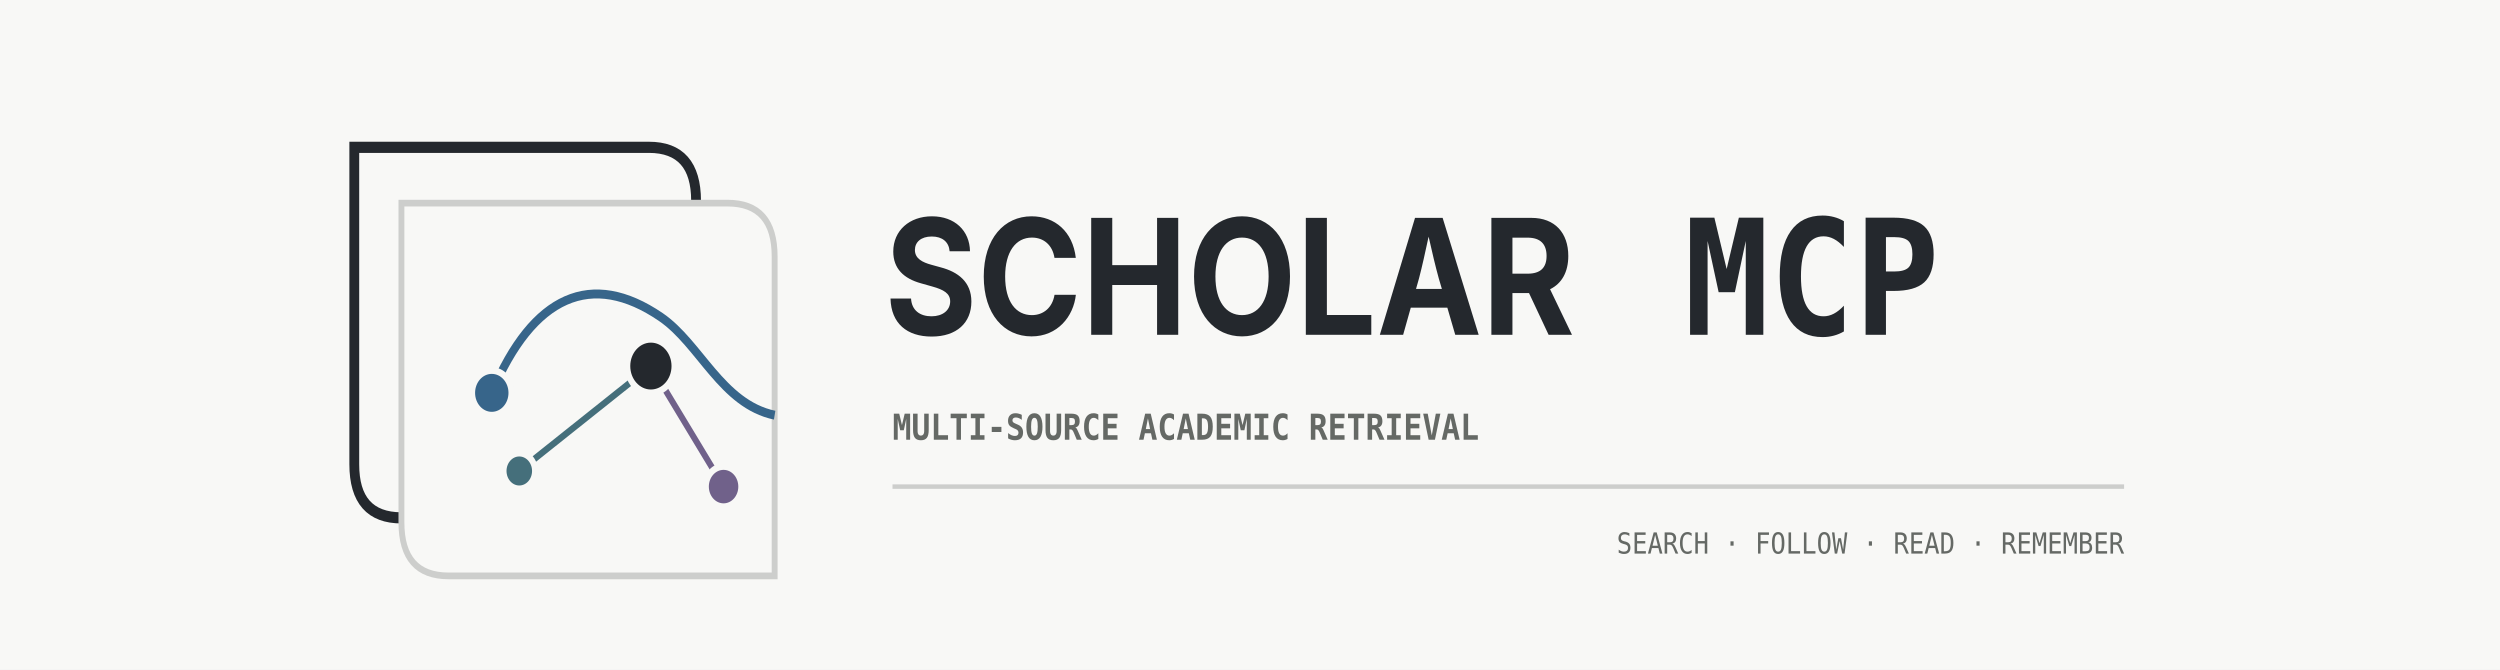
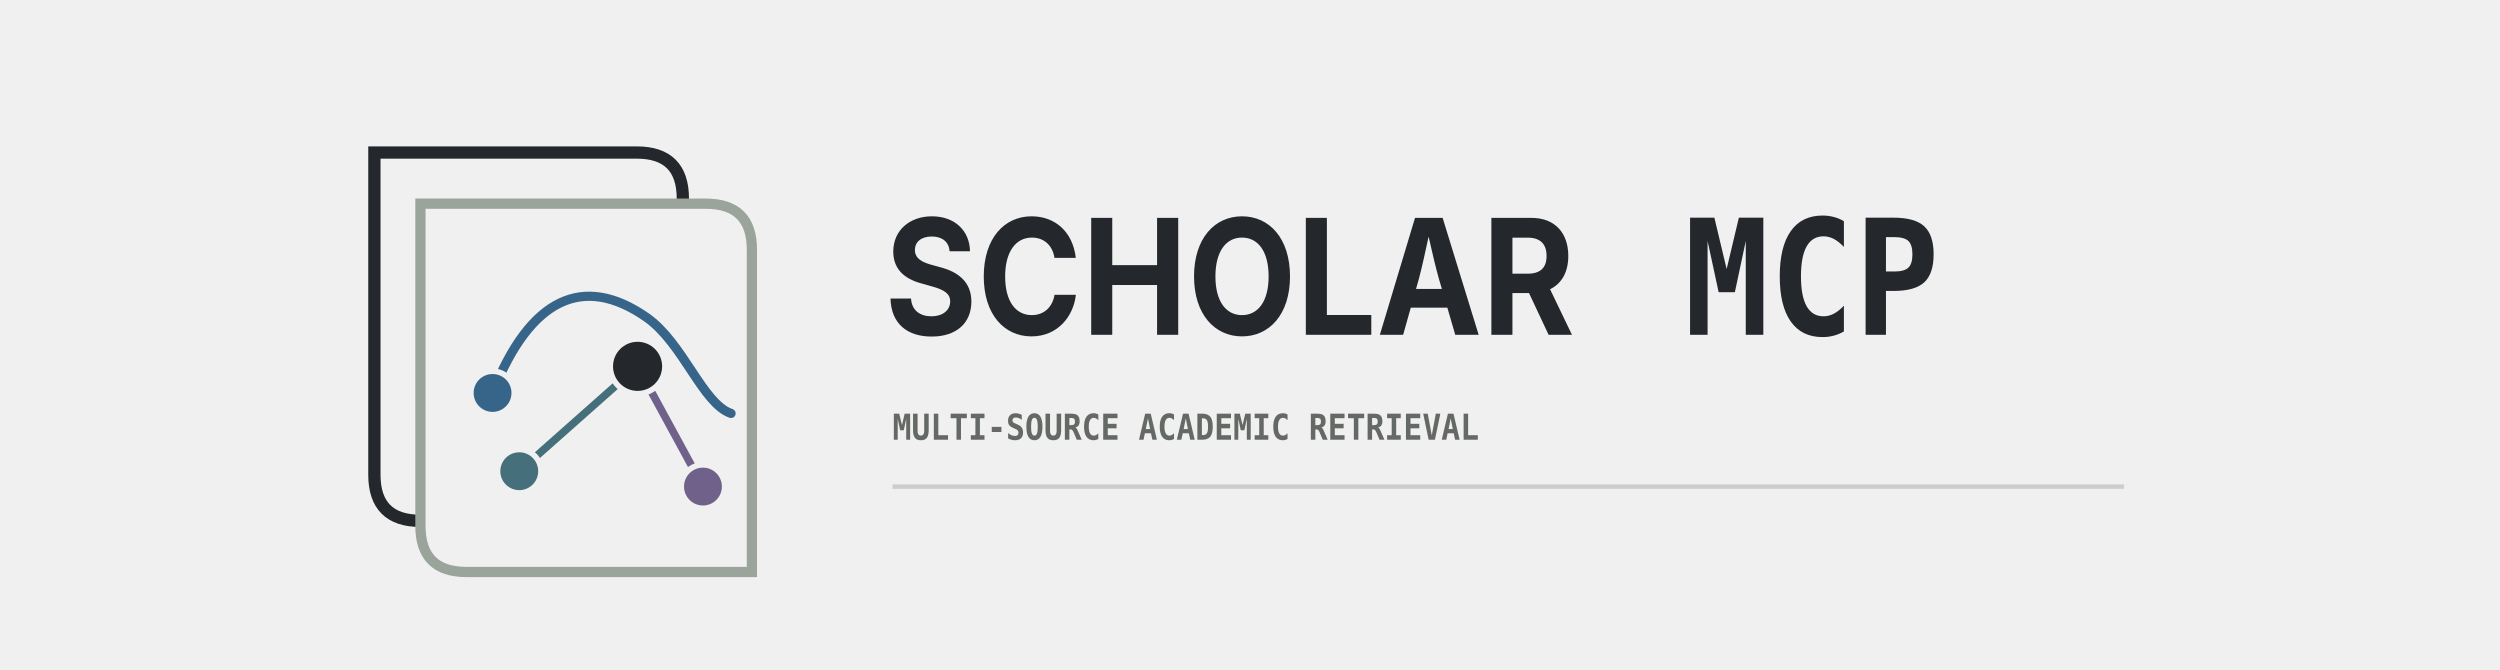
<svg xmlns="http://www.w3.org/2000/svg" width="1120" height="300" viewBox="0 0 1120 300" role="img" aria-label="Scholar MCP">
-   <rect width="100%" height="100%" fill="#F8F8F6" />
+   <svg x="140" y="50" width="220" height="220" viewBox="0 0 96 96">
+     <defs>
+       <mask id="l-behind" maskUnits="userSpaceOnUse" x="0" y="0" width="96" height="96">
+         <rect width="96" height="96" fill="#fff" />
+         <path d="M21.1 18H76.9Q85.9 18 85.9 27V90H30.1Q21.1 90 21.1 81Z" fill="#000" />
+       </mask>
+       <mask id="l-gaps" maskUnits="userSpaceOnUse" x="0" y="0" width="96" height="96">
+         <rect width="96" height="96" fill="#fff" />
+         <g fill="#000">
+           <circle cx="35.2" cy="55" r="4.8" />
+           <circle cx="40.42" cy="70.3" r="4.8" />
+           <circle cx="63.55" cy="49.8" r="5.9" />
+           <circle cx="76.33" cy="73.3" r="4.8" />
+         </g>
+       </mask>
+     </defs>
+     <path d="M12.1 8H63.4Q72.4 8 72.4 17V80H21.1Q12.1 80 12.1 71Z" fill="none" stroke="#24282D" stroke-width="2.4" mask="url(#l-behind)" />
+     <path d="M21.1 18H76.9Q85.9 18 85.9 27V90H30.1Q21.1 90 21.1 81Z" fill="none" stroke="#9AA49B" stroke-width="2" />
+     <g fill="none" stroke-linecap="round" mask="url(#l-gaps)">
+       <path d="M35.2 55C42.58 36.3 53.02 31.7 65.26 40.2C72.46 45.2 76.24 57.1 81.82 59" stroke="#37658A" stroke-width="1.8" />
+       <path d="M40.42 70.3L63.55 49.8" stroke="#456F7B" stroke-width="1.5" />
+       <path d="M63.55 49.8L76.33 73.3" stroke="#70618A" stroke-width="1.5" />
+     </g>
+     <circle cx="35.2" cy="55" r="3.7" fill="#37658A" />
+     <circle cx="40.42" cy="70.3" r="3.7" fill="#456F7B" />
+     <circle cx="63.55" cy="49.8" r="4.8" fill="#24282D" />
+     <circle cx="76.33" cy="73.3" r="3.7" fill="#70618A" />
+   </svg>
  <g transform="translate(560 0) scale(0.88 1) translate(-560 0)">
-     <path d="M104 66 H254 Q278 66 278 90 V232 H128 Q104 232 104 208 Z" fill="none" stroke="#24282D" stroke-width="5" />
-     <path d="M128 91 H294 Q318 91 318 115 V258 H152 Q128 258 128 234 Z" fill="#F8F8F6" stroke="#CDCECC" stroke-width="3" />
-     <path d="M174 176 C195 132 225 121 260 142 C280 154 291 181 318 186" fill="none" stroke="#37658A" stroke-width="4" />
-     <line x1="188" y1="211" x2="255" y2="164" stroke="#456F7B" stroke-width="3" />
-     <line x1="255" y1="164" x2="292" y2="218" stroke="#70618A" stroke-width="3" />
-     <circle cx="174" cy="176" r="10" fill="#37658A" stroke="#F8F8F6" stroke-width="3" />
-     <circle cx="188" cy="211" r="8" fill="#456F7B" stroke="#F8F8F6" stroke-width="3" />
-     <circle cx="255" cy="164" r="12" fill="#24282D" stroke="#F8F8F6" stroke-width="3" />
-     <circle cx="292" cy="218" r="9" fill="#70618A" stroke="#F8F8F6" stroke-width="3" />
    <text x="374.0" y="150.0" font-family="Inter, IBM Plex Sans, ui-sans-serif, system-ui, sans-serif" font-size="72" font-weight="720" fill="#24282D" text-anchor="start">SCHOLAR</text>
    <text x="781.0" y="150.0" font-family="IBM Plex Mono, SFMono-Regular, Consolas, monospace" font-size="72" font-weight="620" fill="#24282D" text-anchor="start">MCP</text>
    <text x="378.0" y="197.0" font-family="IBM Plex Mono, SFMono-Regular, Consolas, monospace" font-size="16" font-weight="600" fill="#656965" text-anchor="start">MULTI-SOURCE ACADEMIC RETRIEVAL</text>
    <line x1="378" y1="218" x2="1005" y2="218" stroke="#CDCECC" stroke-width="2" />
-     <text x="1005.0" y="248.0" font-family="IBM Plex Mono, SFMono-Regular, Consolas, monospace" font-size="13" font-weight="500" fill="#656965" text-anchor="end">SEARCH · FOLLOW · READ · REMEMBER</text>
  </g>
</svg>
